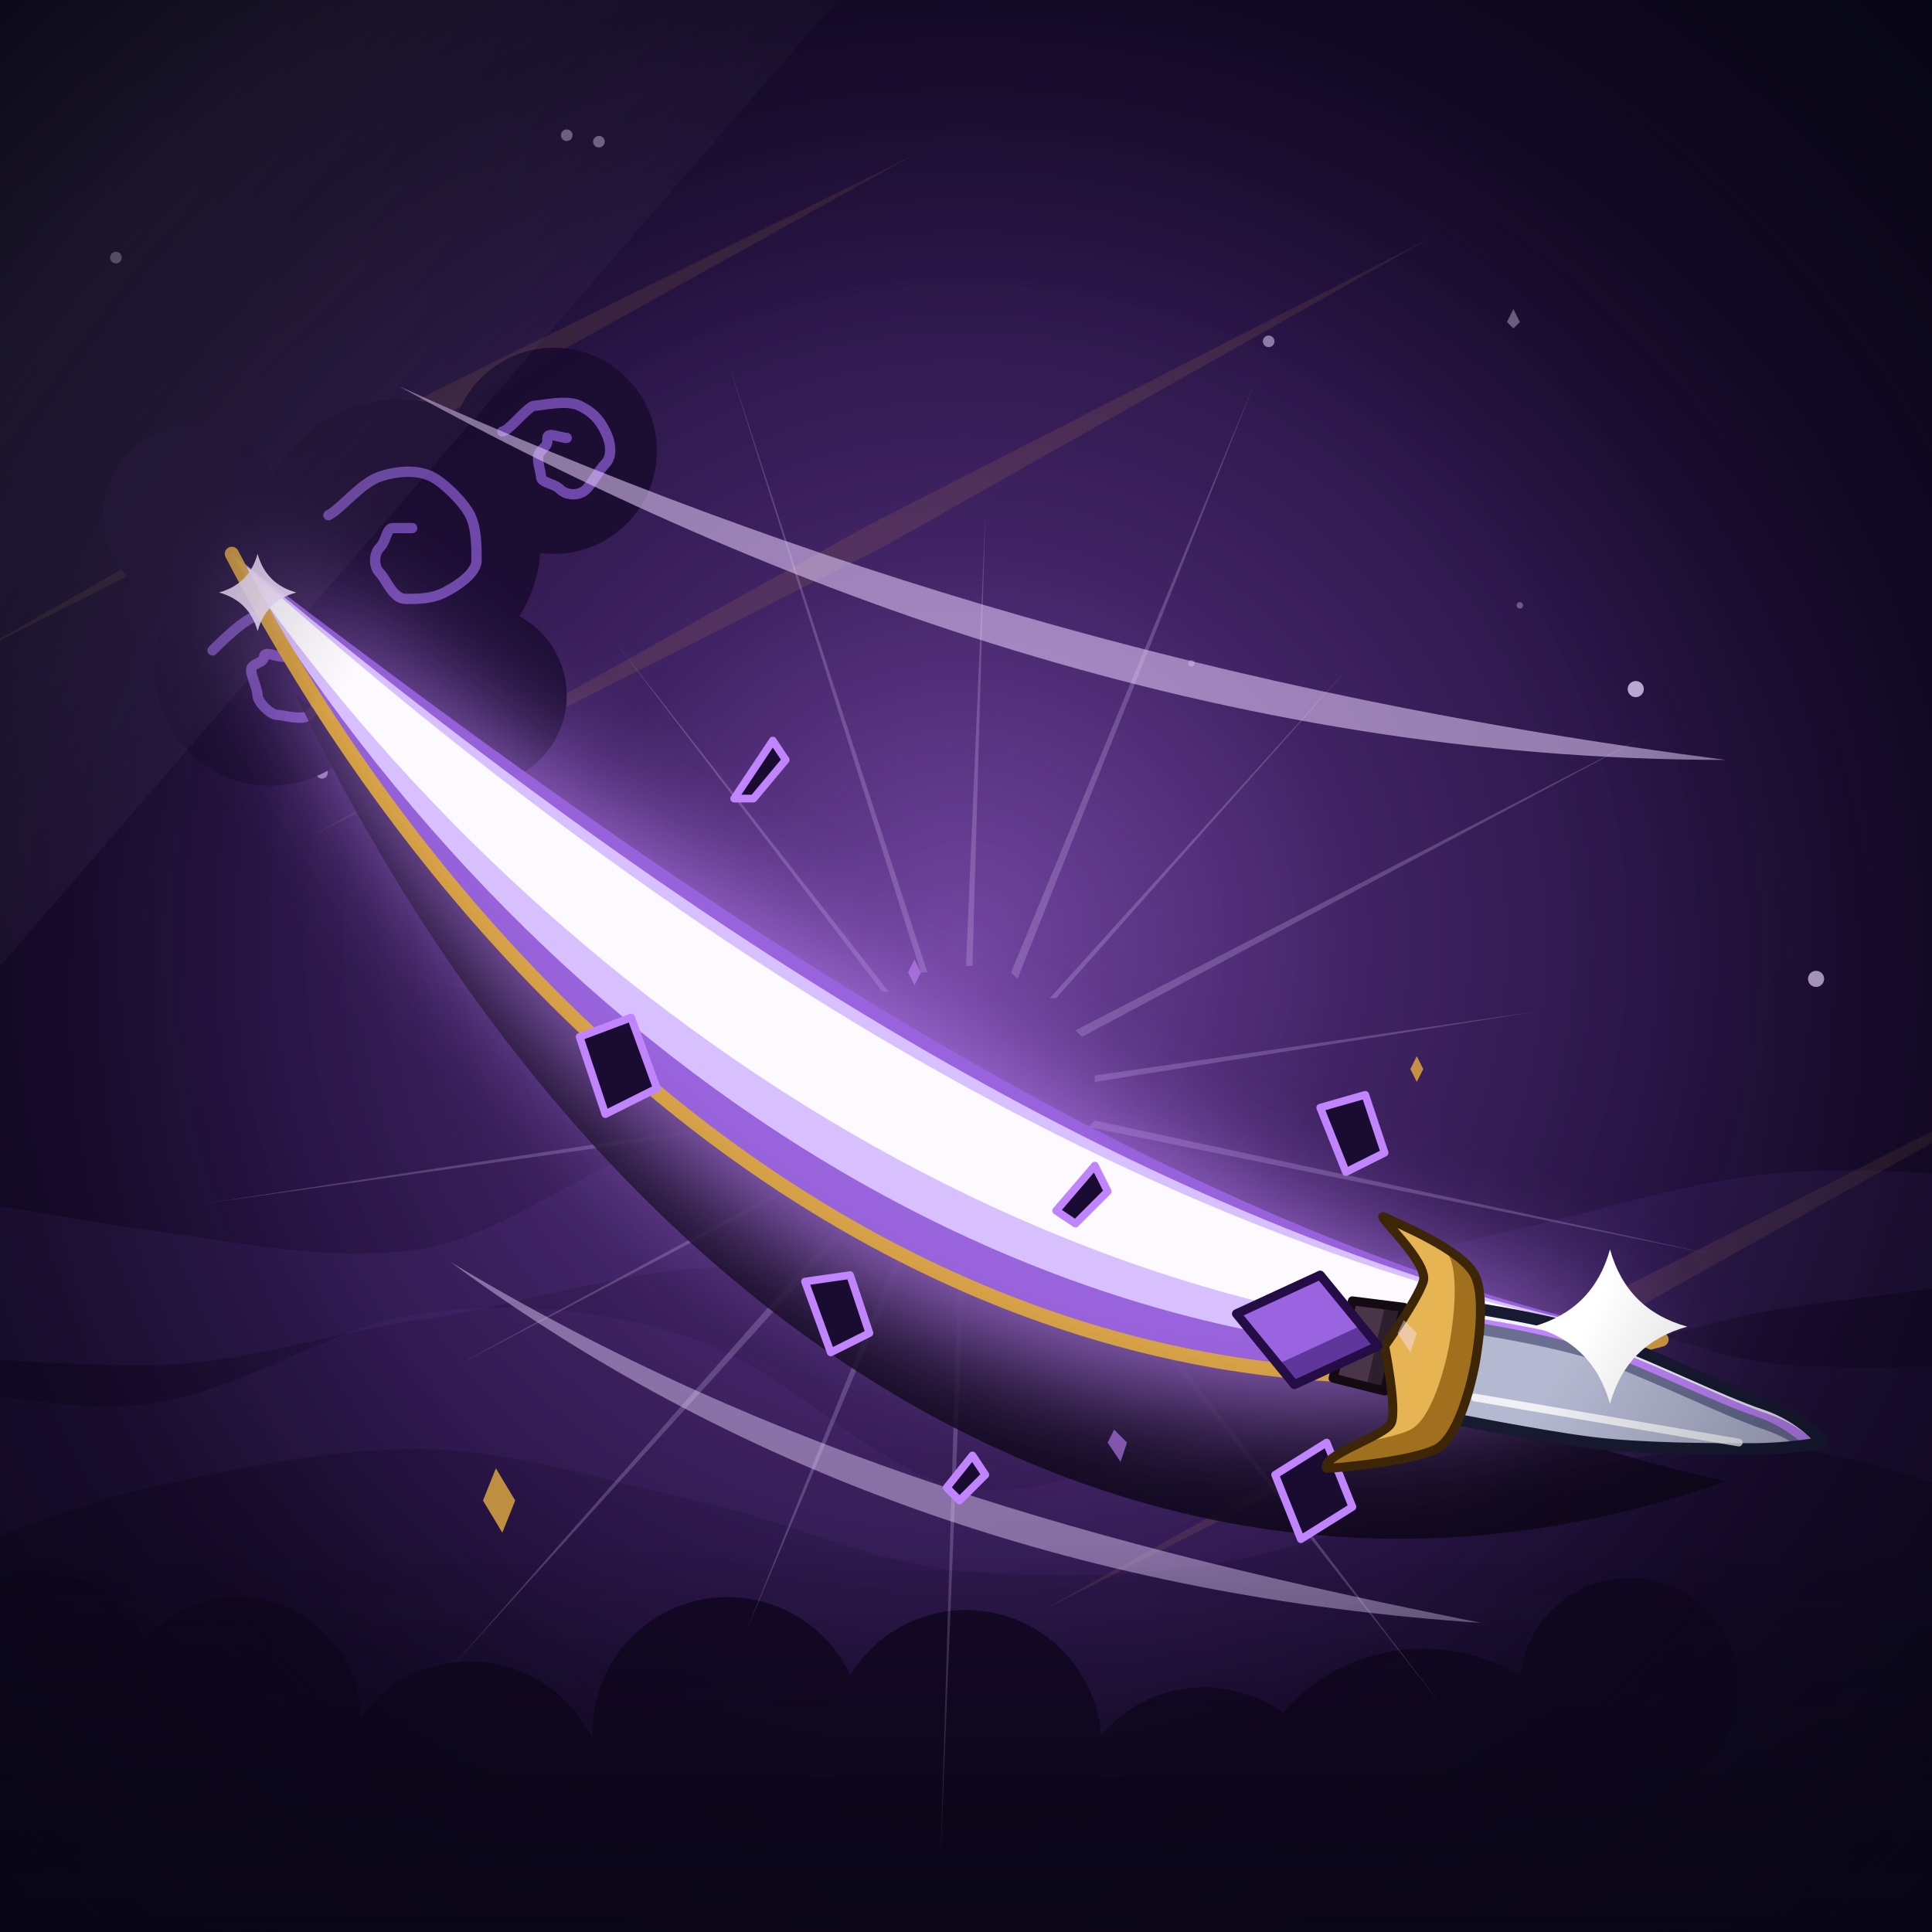
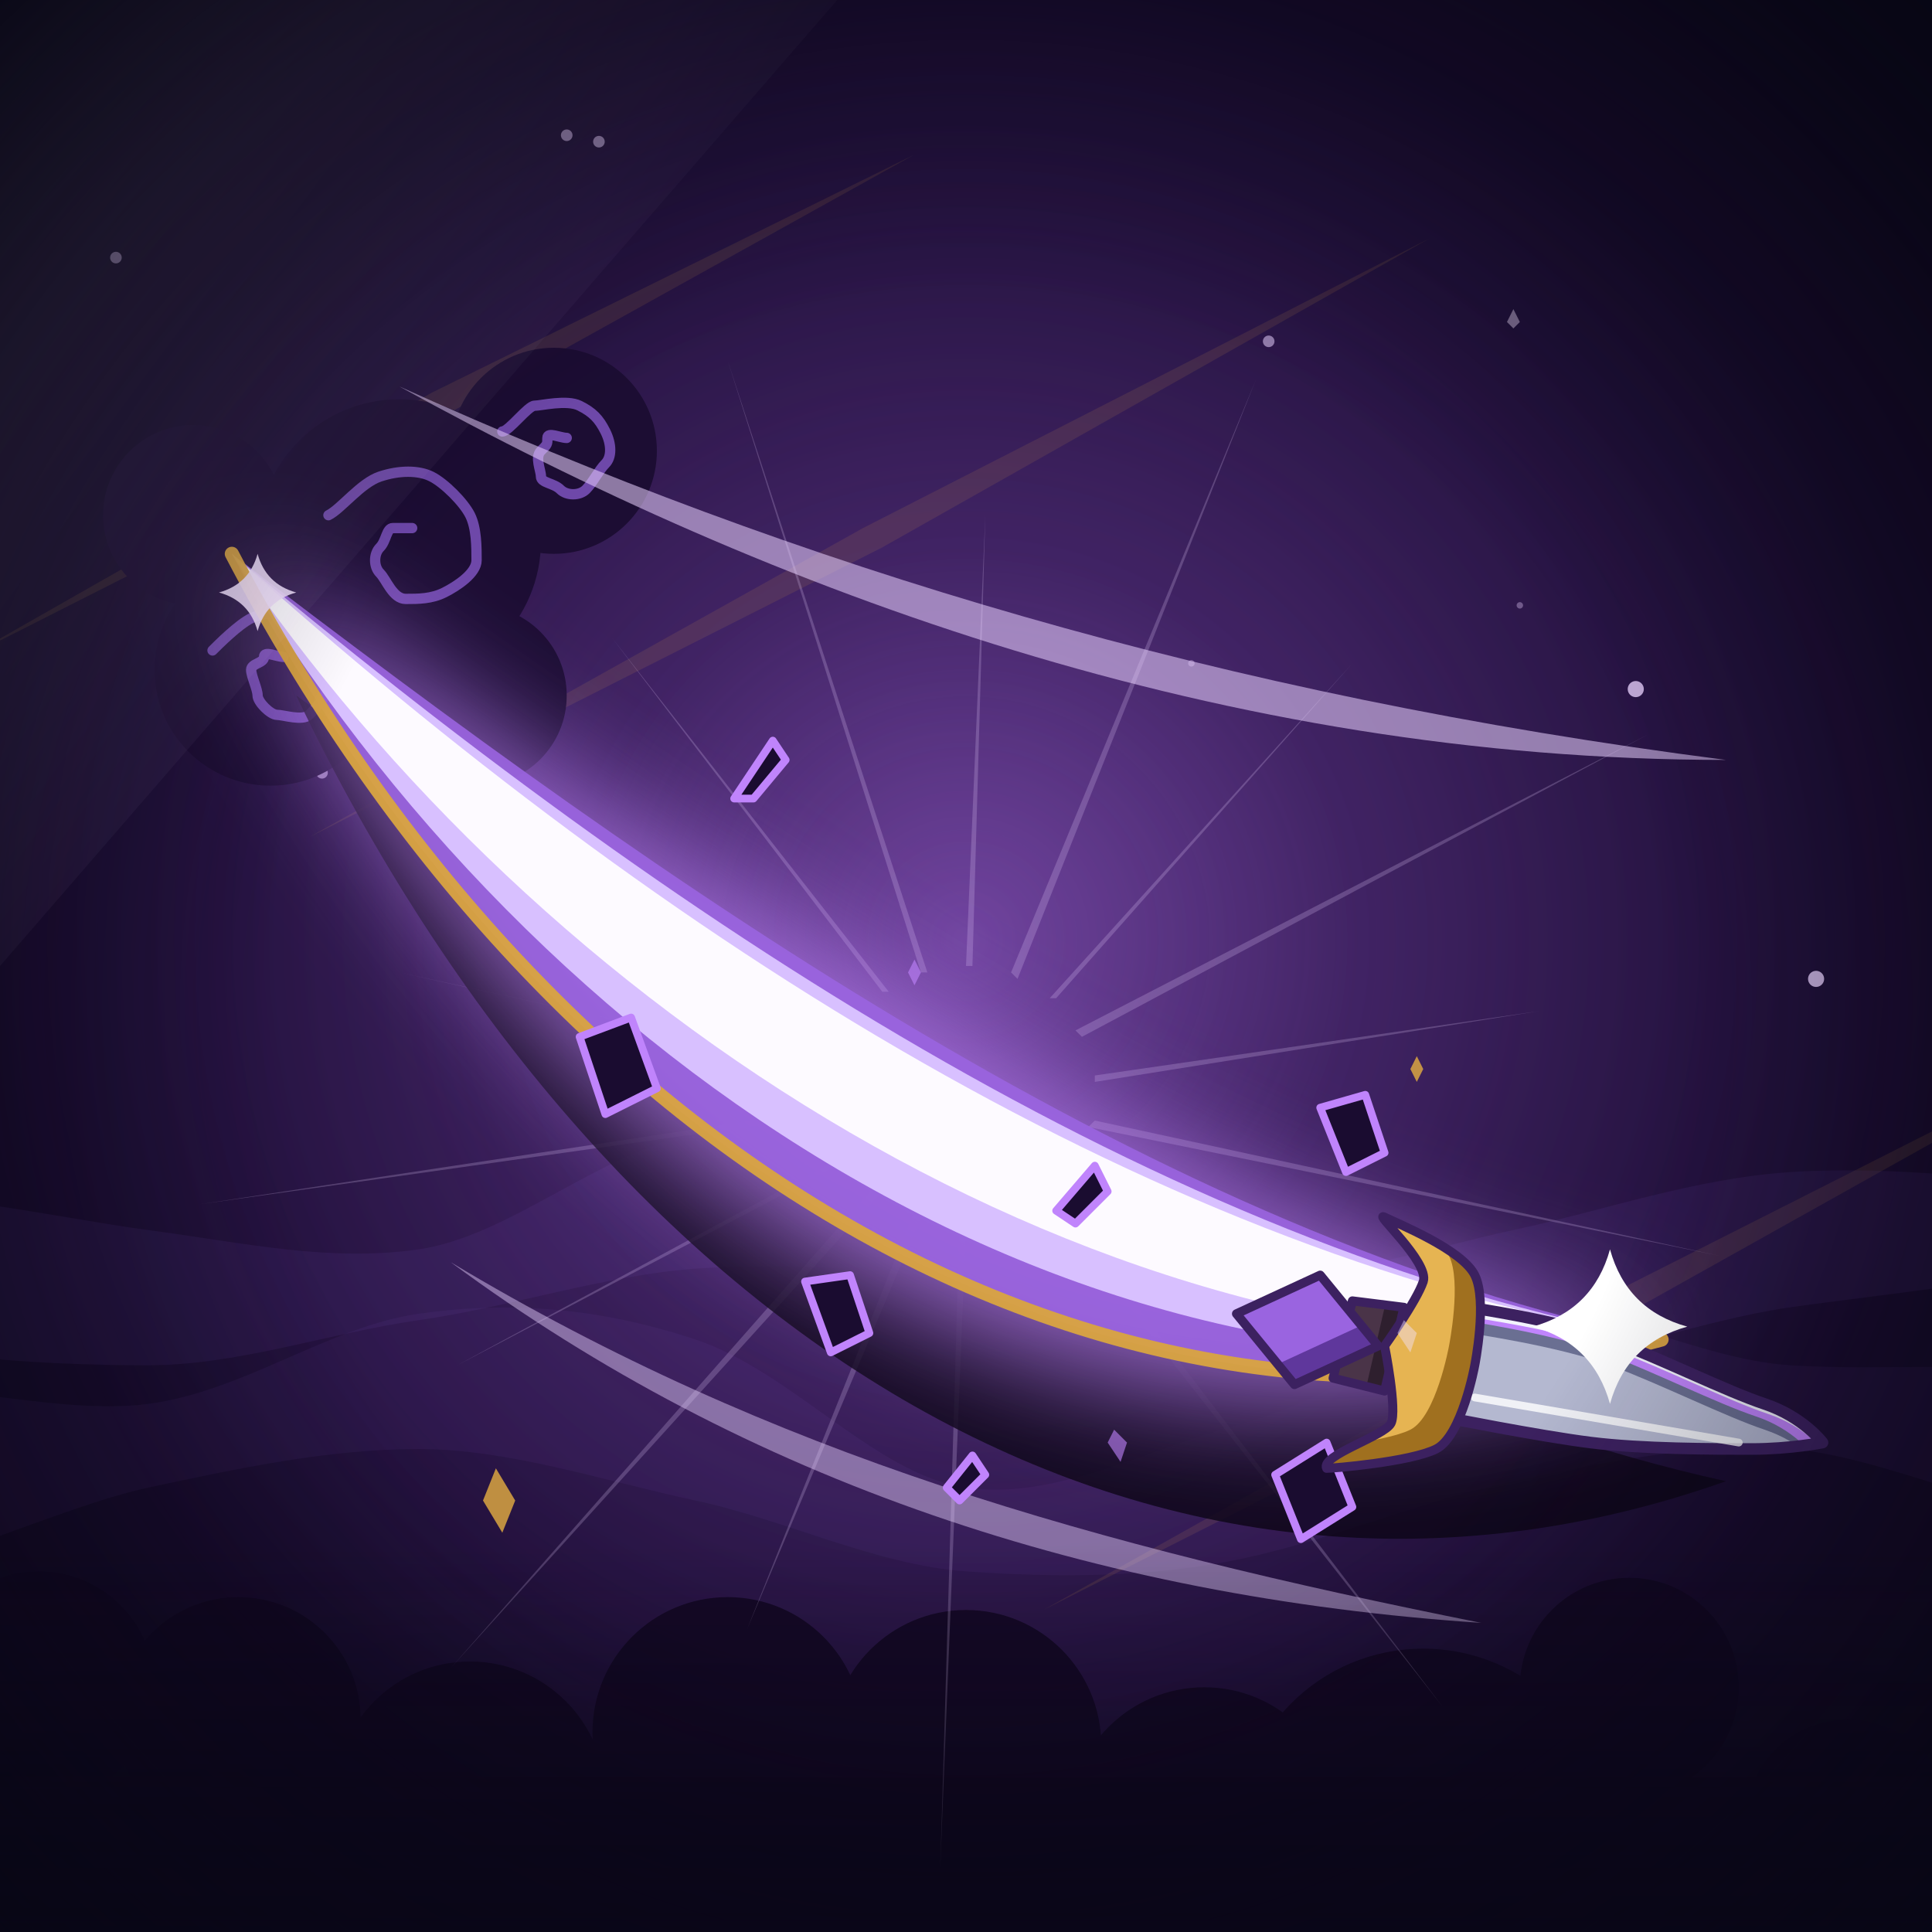
<svg xmlns="http://www.w3.org/2000/svg" viewBox="0 0 300 300">
  <defs>
    <radialGradient id="lilith_strike-bg" cx=".5" cy=".487" r=".783">
      <stop offset="0" stop-color="#43206a" />
      <stop offset=".5" stop-color="#1d0d36" />
      <stop offset="1" stop-color="#07040f" />
    </radialGradient>
    <radialGradient id="lilith_strike-halo">
      <stop offset="0" stop-color="#c084fc" stop-opacity=".36" />
      <stop offset=".4" stop-color="#c084fc" stop-opacity=".12" />
      <stop offset="1" stop-color="#c084fc" stop-opacity="0" />
    </radialGradient>
    <filter id="lilith_strike-f" x="-50%" y="-50%" width="200%" height="200%">
      <feGaussianBlur stdDeviation="9" />
    </filter>
    <path id="lilith_strike-0" d="M224 220S239 223 247 224S266 225 272 225S283 224 283 224C283 224 280 220 274 218S258 211 250 208S228 203 228 203L224 220Z" />
    <clipPath id="lilith_strike-0c">
      <use href="#lilith_strike-0" />
    </clipPath>
    <path id="lilith_strike-1" d="M207 214L210 202L218 203L215 216L207 214Z" />
    <clipPath id="lilith_strike-1c">
      <use href="#lilith_strike-1" />
    </clipPath>
    <path id="lilith_strike-2" d="M206 228C205 226 215 223 216 221S215 209 215 209C215 209 220 202 221 199S213 188 215 189S227 194 229 198S229 212 229 212C229 212 227 223 223 225S207 228 206 228Z" />
    <clipPath id="lilith_strike-2c">
      <use href="#lilith_strike-2" />
    </clipPath>
    <path id="lilith_strike-3" d="M192 204L205 198L214 209L201 215Z" />
    <clipPath id="lilith_strike-3c">
      <use href="#lilith_strike-3" />
    </clipPath>
    <linearGradient id="lilith_strike-wash" x2=".7" y2=".6">
      <stop offset="0" stop-color="#e8ddff" stop-opacity=".16" />
      <stop offset="1" stop-color="#e8ddff" stop-opacity="0" />
    </linearGradient>
    <radialGradient id="lilith_strike-vig" cx=".5" cy=".52" r=".717">
      <stop offset=".5" stop-color="#070614" stop-opacity="0" />
      <stop offset=".82" stop-color="#070614" stop-opacity=".45" />
      <stop offset="1" stop-color="#070614" stop-opacity=".9" />
    </radialGradient>
    <linearGradient id="lilith_strike-fade" x2="0" y2="1">
      <stop offset="0" stop-color="#070614" stop-opacity="0" />
      <stop offset="1" stop-color="#070614" stop-opacity=".6" />
    </linearGradient>
  </defs>
  <rect width="300" height="300" fill="url(#lilith_strike-bg)" />
  <circle cx="150" cy="146" r="150" fill="url(#lilith_strike-halo)" />
  <path d="M236 94h0M185 103h0" stroke="#ead2ff" stroke-width="1" stroke-linecap="round" opacity=".35" />
  <path d="M93 22h0M197 53h0M50 120h0M88 21h0M18 40h0" stroke="#ead2ff" stroke-width="1.8" stroke-linecap="round" opacity=".55" />
  <path d="M254 107h0M70 85h0M282 152h0" stroke="#ead2ff" stroke-width="2.5" stroke-linecap="round" opacity=".8" />
  <path d="M48 130L137 85L222 37L134 82ZM162 250L249 206L333 159L246 203ZM-5 102L70 64L142 24L67 61Z" fill="#d9a441" opacity=".12" />
  <path d="M-20 187C-13 184 8 189 23 191S51 196 65 194S93 179 108 176S136 174 150 178S178 195 193 197S221 194 235 191S263 183 278 182S313 183 320 185S327 193 320 196S292 201 278 203S249 211 235 212S207 211 193 209S164 201 150 199S122 196 108 197S79 203 65 205S37 212 23 212S-13 211 -20 207S-27 190 -20 187Z" fill="#7c4fc0" opacity=".1" />
  <path d="M-20 217C-13 213 8 220 23 218S51 206 65 204S93 203 108 208S136 229 150 231S178 225 193 221S221 206 235 204S263 211 278 212S313 211 320 214S327 234 320 235S292 226 278 225S249 227 235 230S207 239 193 242S164 245 150 244S122 236 108 233S79 225 65 225S37 228 23 231S-13 245 -20 243S-27 222 -20 217Z" fill="#7c4fc0" opacity=".08" />
  <path d="M-12 262a18 18 0 1 1 36 0a18 18 0 1 1 -36 0ZM18 267a19 19 0 1 1 38 0a19 19 0 1 1 -38 0ZM52 279a21 21 0 1 1 42 0a21 21 0 1 1 -42 0ZM92 269a21 21 0 1 1 42 0a21 21 0 1 1 -42 0ZM129 271a21 21 0 1 1 42 0a21 21 0 1 1 -42 0ZM166 283a21 21 0 1 1 42 0a21 21 0 1 1 -42 0ZM192 285a29 29 0 1 1 58 0a29 29 0 1 1 -58 0ZM236 262a17 17 0 1 1 34 0a17 17 0 1 1 -34 0ZM271 283a16 16 0 1 1 32 0a16 16 0 1 1 -32 0Z" fill="#100620" opacity=".85" />
  <path d="M-10 300V276H310V300Z" fill="#100620" />
  <g stroke-linejoin="round" stroke-linecap="round">
    <path d="M40 84a22 22 0 1 1 44 0a22 22 0 1 1 -44 0ZM24 104a18 18 0 1 1 36 0a18 18 0 1 1 -36 0ZM70 70a16 16 0 1 1 32 0a16 16 0 1 1 -32 0ZM16 80a14 14 0 1 1 28 0a14 14 0 1 1 -28 0ZM60 108a14 14 0 1 1 28 0a14 14 0 1 1 -28 0Z" fill="#1c0d33" />
    <path d="M51 80C53 79 56 75 59 74S65 73 67 74S72 78 73 80S74 85 74 87S71 91 69 92S65 93 63 93S60 90 59 89S58 86 59 85S60 82 61 82S64 82 64 82M33 101C34 100 37 97 39 96S44 95 46 96S50 99 51 101S52 105 51 107S49 110 48 111S44 111 43 111S40 109 40 108S39 105 39 104S41 103 41 102S43 102 44 102M78 67C79 67 82 63 83 63S88 62 90 63S93 65 94 67S95 71 94 72S92 75 91 76S88 77 87 76S84 75 84 74S83 71 84 70S85 69 85 68S87 68 88 68" fill="none" stroke="#8a5cd0" stroke-width="1.6" opacity=".75" />
    <path d="M170 174L267 195L169 175ZM167 180L226 218L167 181ZM163 185L224 265L162 186ZM156 189L178 256L156 189ZM150 190L146 290L149 190ZM143 189L116 253L142 188ZM137 185L70 259L136 184ZM132 180L71 212L132 179ZM130 173L31 187L130 172ZM130 166L62 151L131 166ZM133 160L48 106L133 159ZM137 154L95 99L138 154ZM143 151L113 56L144 151ZM150 150L153 80L151 150ZM157 151L195 59L158 152ZM163 155L210 103L164 155ZM167 160L256 114L168 161ZM170 167L239 157L170 168Z" fill="#e9d2ff" opacity=".22" />
    <path d="M46 108C94 208.4 180 261.2 268 230C190 212.8 114 156.4 46 108Z" fill="#0d0618" opacity=".85" />
    <path d="M36 86C84 189.2 170 241.6 258 208C180 190.4 104 133.2 36 86Z" fill="#c084fc" opacity=".75" filter="url(#lilith_strike-f)" />
    <path d="M36 86C84 178 170 232 258 208C180 192 104 138 36 86Z" fill="#9a64e0" opacity=".9" />
    <path d="M36 86C84 166.8 170 222.4 258 208C180 193.6 104 142.8 36 86Z" fill="#d8c0ff" />
    <path d="M36 86C84 157 170 214 258 208C180 195 104 147 36 86Z" fill="#fdfaff" />
    <path d="M36 86C84 178 170 232 258 208" fill="none" stroke="#d9a441" stroke-width="2.2" opacity=".95" />
    <path d="M62 60C120 92 190 118 268 118C190 108 124 88 62 60Z" fill="#e9d2ff" opacity=".55" />
    <path d="M70 196C116 230 170 248 230 252C170 240 120 226 70 196Z" fill="#e9d2ff" opacity=".45" />
    <path d="M90 161L98 158L102 169L94 173ZM125 199L132 198L135 207L129 210ZM164 188L170 181L172 185L167 190ZM198 229L206 224L210 234L202 239ZM114 124L120 115L122 118L117 124ZM205 172L212 170L215 179L209 182ZM147 231L151 226L153 229L149 233Z" fill="#1a0c30" stroke="#c084fc" stroke-width="1.2" />
    <g clip-path="url(#lilith_strike-0c)">
      <rect width="300" height="300" fill="#6a6f92" />
      <use href="#lilith_strike-0" fill="#b4b8d0" transform="translate(0 4)" />
      <use href="#lilith_strike-0" fill="none" stroke="#c084fc" stroke-width="2" transform="translate(-1 1)" />
      <use href="#lilith_strike-0" fill="none" stroke="#f2f3fc" stroke-width="1.6" transform="translate(.8 .8)" />
    </g>
-     <use href="#lilith_strike-0" fill="none" stroke="#171a30" stroke-width="1.8" />
+     <use href="#lilith_strike-0" fill="none" stroke="#3c2160" stroke-width="1.8" />
    <path d="M229 217L270 224" fill="none" stroke="#fff" stroke-width="1.2" opacity=".8" />
    <g clip-path="url(#lilith_strike-1c)">
      <rect width="300" height="300" fill="#2e1f2e" />
      <use href="#lilith_strike-1" fill="#4a3448" transform="translate(-3 0)" />
    </g>
-     <use href="#lilith_strike-1" fill="none" stroke="#140a12" stroke-width="1.4" />
+     <use href="#lilith_strike-1" fill="none" stroke="#3c2160" stroke-width="1.4" />
    <g clip-path="url(#lilith_strike-2c)">
      <rect width="300" height="300" fill="#a0701f" />
      <use href="#lilith_strike-2" fill="#e6b452" transform="translate(-4 -3)" />
    </g>
-     <use href="#lilith_strike-2" fill="none" stroke="#3d2508" stroke-width="1.4" />
+     <use href="#lilith_strike-2" fill="none" stroke="#3c2160" stroke-width="1.4" />
    <g clip-path="url(#lilith_strike-3c)">
      <rect width="300" height="300" fill="#5f379c" />
      <use href="#lilith_strike-3" fill="#9a64e0" transform="translate(-3 -3)" />
    </g>
-     <use href="#lilith_strike-3" fill="none" stroke="#240c44" stroke-width="1.4" />
+     <use href="#lilith_strike-3" fill="none" stroke="#3c2160" stroke-width="1.4" />
    <path d="M250 194Q252.6 203.4 262 206Q252.6 208.6 250 218Q247.4 208.6 238 206Q247.4 203.4 250 194Z" fill="#fff" />
    <path d="M40 86Q41.3 90.7 46 92Q41.3 93.3 40 98Q38.7 93.3 34 92Q38.7 90.7 40 86Z" fill="#f3e2ff" opacity=".9" />
  </g>
  <path d="M220 164L221 166L220 168L219 166ZM77 228L80 233L78 238L75 233Z" fill="#d9a441" opacity=".85" />
  <path d="M142 149L143 151L142 153L141 151ZM173 222L175 224L174 227L172 224Z" fill="#c084fc" opacity=".6" />
  <path d="M235 48L236 50L235 51L234 50ZM218 205L220 207L219 210L217 207Z" fill="#f3e2ff" opacity=".45" />
  <path d="M0 0H130L0 150Z" fill="url(#lilith_strike-wash)" />
  <rect width="300" height="300" fill="url(#lilith_strike-vig)" />
  <rect y="240" width="300" height="60" fill="url(#lilith_strike-fade)" />
</svg>
